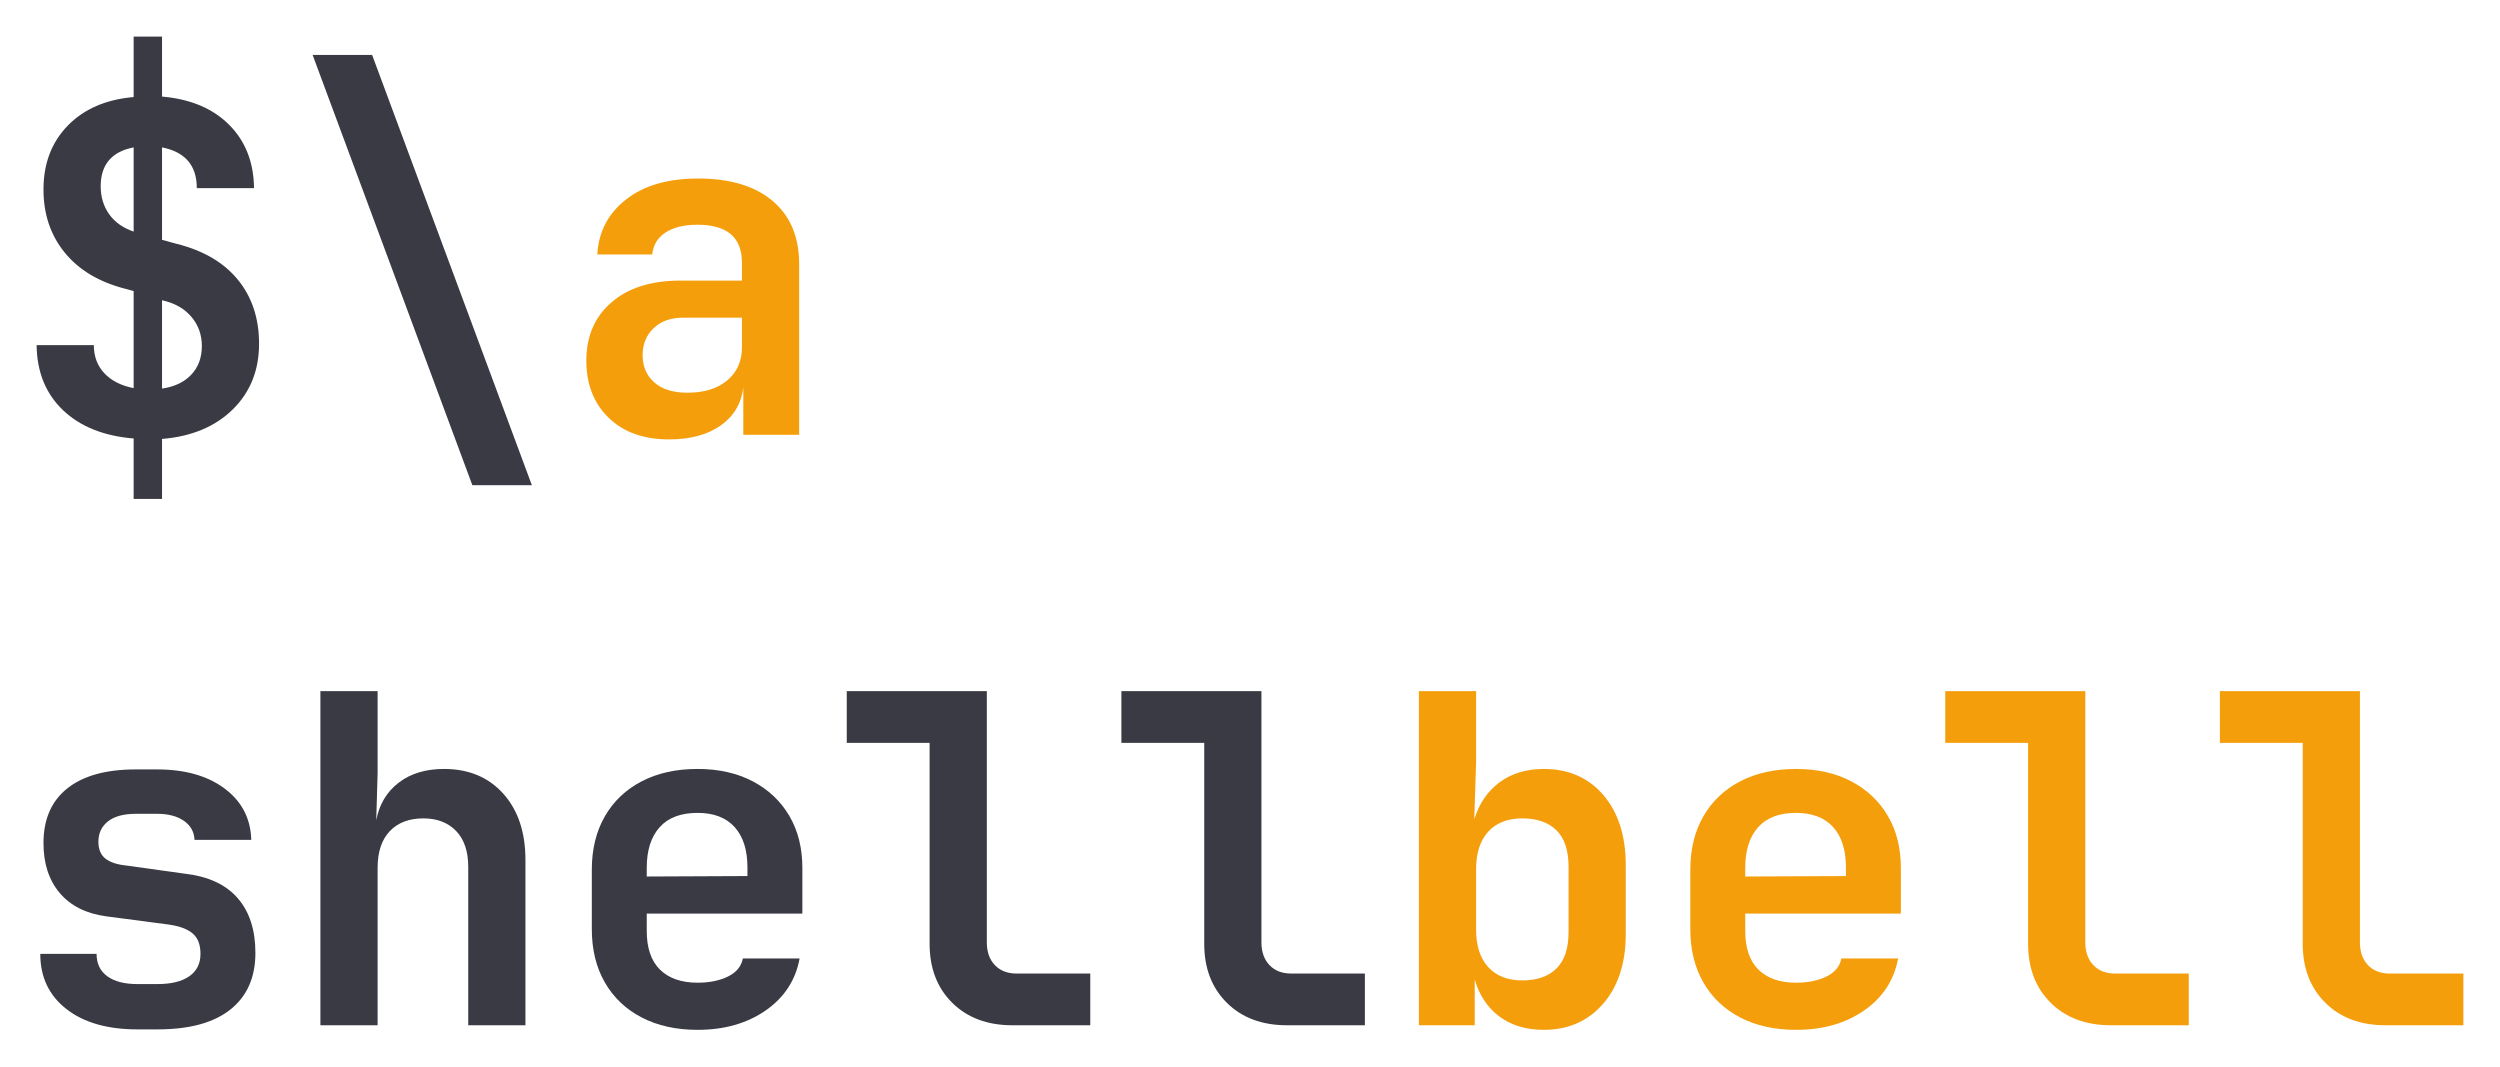
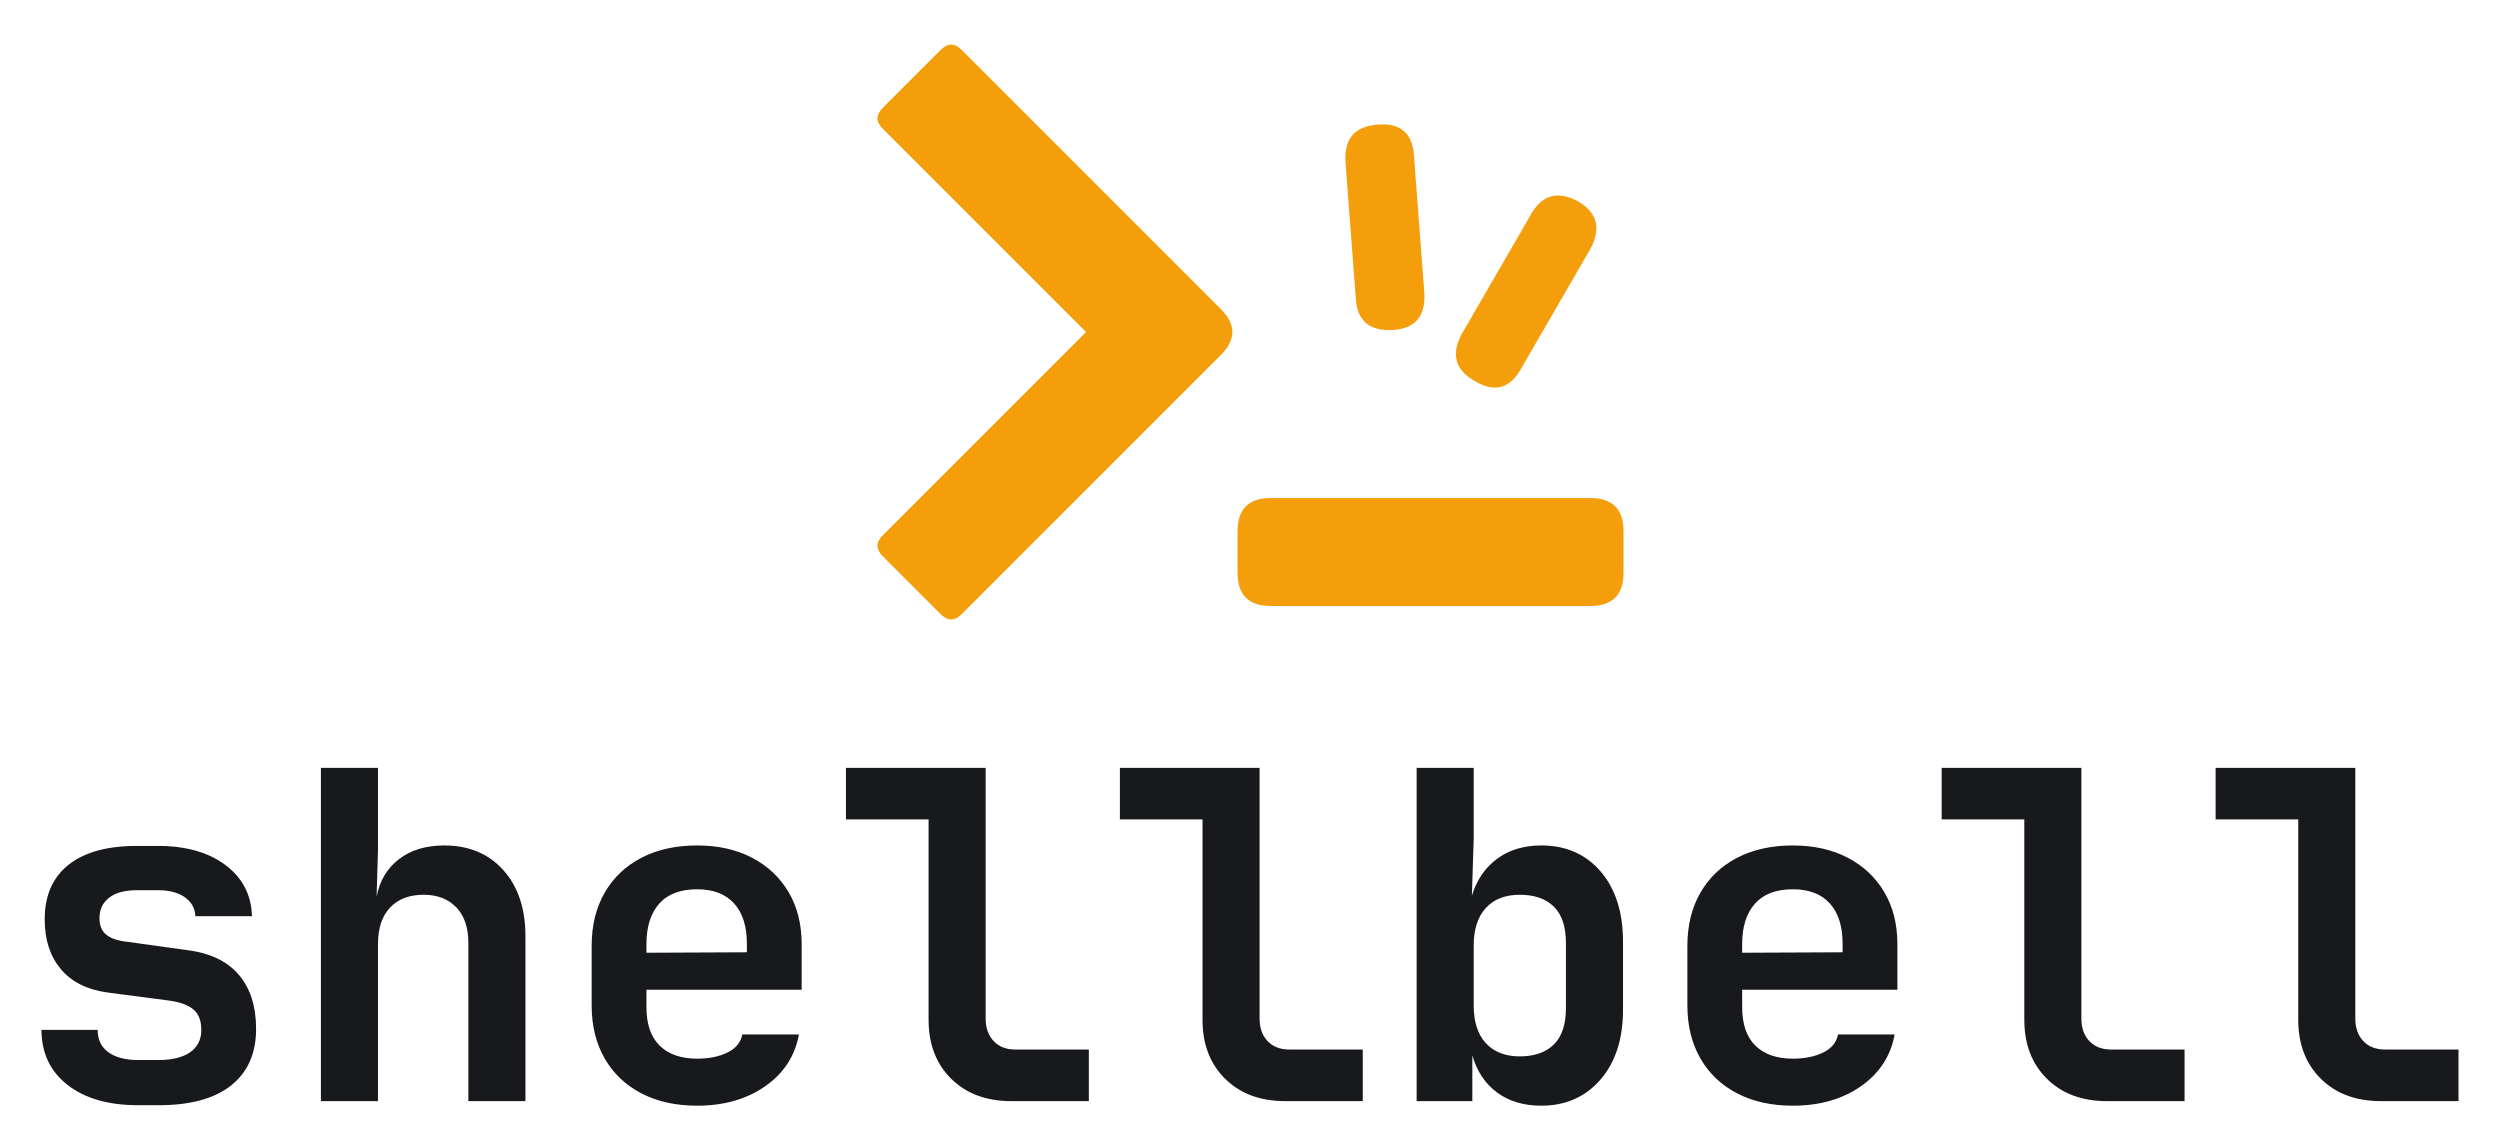
- <svg xmlns="http://www.w3.org/2000/svg" viewBox="-6.9 -285 1638.6 699">
-   <path d="M99.300 42L80.700 42L80.700 2.400Q51.300 0 34.350-16.200Q17.400-32.400 17.100-58.800L54.600-58.800Q54.600-47.700 61.500-40.350Q68.400-33 80.700-30.600L80.700-94.200L75.300-95.700Q49.500-102.300 35.550-119.400Q21.600-136.500 21.600-160.800Q21.600-186.300 37.500-202.650Q53.400-219 80.700-221.400L80.700-261L99.300-261L99.300-221.700Q127.200-219.300 143.250-203.250Q159.300-187.200 159.600-161.700L122.100-161.700Q122.100-183.900 99.300-188.400L99.300-127.800L109.200-125.100Q135.300-118.500 149.100-101.550Q162.900-84.600 162.900-59.700Q162.900-33.600 145.650-16.650Q128.400 0.300 99.300 2.700L99.300 42M59.100-162.900Q59.100-152.400 64.650-144.600Q70.200-136.800 80.700-133.200L80.700-188.400Q59.100-184.200 59.100-162.900M99.300-88.200L99.300-30.300Q111.600-32.100 118.500-39.450Q125.400-46.800 125.400-58.200Q125.400-69.300 118.500-77.400Q111.600-85.500 99.300-88.200" fill="#3A3A44" />
-   <path d="M341.700 33L302.700 33L198-249L237-249" fill="#3A3A44" />
-   <path d="M431.700 3Q406.500 3 391.950-11.250Q377.400-25.500 377.400-48.600Q377.400-72.600 393.900-86.850Q410.400-101.100 439.200-101.100L479.400-101.100L479.400-112.800Q479.400-137.700 450.300-137.700Q437.100-137.700 429.300-132.600Q421.500-127.500 420.600-118.200L384.600-118.200Q385.800-140.400 403.350-154.200Q420.900-168 450.600-168Q482.100-168 499.500-153.300Q516.900-138.600 516.900-111.900L516.900 0L480.300 0L480.300-30.900Q478.200-15 465.300-6Q452.400 3 431.700 3M443.700-27.600Q460.200-27.600 469.800-35.700Q479.400-43.800 479.400-57.300L479.400-76.800L441-76.800Q428.700-76.800 421.500-69.900Q414.300-63 414.300-52.200Q414.300-41.100 421.950-34.350Q429.600-27.600 443.700-27.600" fill="#F59E0B" />
-   <path d="M96.300 389.700L83.100 389.700Q53.700 389.700 36.600 376.350Q19.500 363 19.500 340.200L56.400 340.200Q56.400 349.800 63.450 354.900Q70.500 360 83.100 360L96.300 360Q109.800 360 117.150 354.900Q124.500 349.800 124.500 340.200Q124.500 331.200 119.400 326.850Q114.300 322.500 103.800 321L62.700 315.600Q42.900 312.900 32.250 300.300Q21.600 287.700 21.600 267.600Q21.600 244.200 37.200 231.750Q52.800 219.300 82.200 219.300L96 219.300Q123.600 219.300 140.400 231.900Q157.200 244.500 157.800 265.500L120.600 265.500Q120.300 257.700 113.700 253.050Q107.100 248.400 96 248.400L82.200 248.400Q70.200 248.400 63.900 253.350Q57.600 258.300 57.600 266.700Q57.600 274.200 62.250 277.800Q66.900 281.400 75.900 282.300L114.600 287.700Q137.400 290.400 148.950 303.750Q160.500 317.100 160.500 339.600Q160.500 363.600 144.150 376.650Q127.800 389.700 96.300 389.700" fill="#3A3A44" />
-   <path d="M240.600 387L203.100 387L203.100 168L240.600 168L240.600 222L239.700 252.600Q242.700 237 254.400 228Q266.100 219 284.100 219Q308.400 219 322.950 235.200Q337.500 251.400 337.500 278.700L337.500 387L300 387L300 283.200Q300 267.900 292.050 259.650Q284.100 251.400 270.600 251.400Q256.500 251.400 248.550 259.800Q240.600 268.200 240.600 283.800" fill="#3A3A44" />
-   <path d="M450.300 390Q429.300 390 413.700 381.900Q398.100 373.800 389.550 358.950Q381 344.100 381 324L381 285Q381 264.900 389.550 250.050Q398.100 235.200 413.700 227.100Q429.300 219 450.300 219Q471 219 486.450 227.100Q501.900 235.200 510.450 249.750Q519 264.300 519 283.800L519 313.800L417 313.800L417 325.200Q417 342 425.700 350.550Q434.400 359.100 450.300 359.100Q462 359.100 470.250 355.050Q478.500 351 480 343.200L517.200 343.200Q513.300 364.500 495 377.250Q476.700 390 450.300 390M417 283.800L417 289.500L483 289.200L483 283.500Q483 266.400 474.600 257.100Q466.200 247.800 450.300 247.800Q433.800 247.800 425.400 257.250Q417 266.700 417 283.800" fill="#3A3A44" />
-   <path d="M707.700 387L656.700 387Q632.100 387 617.250 372.300Q602.400 357.600 602.400 333.600L602.400 201.900L548.100 201.900L548.100 168L639.900 168L639.900 332.700Q639.900 342 645.150 347.550Q650.400 353.100 659.400 353.100L707.700 353.100" fill="#3A3A44" />
-   <path d="M887.700 387L836.700 387Q812.100 387 797.250 372.300Q782.400 357.600 782.400 333.600L782.400 201.900L728.100 201.900L728.100 168L819.900 168L819.900 332.700Q819.900 342 825.150 347.550Q830.400 353.100 839.400 353.100L887.700 353.100" fill="#3A3A44" />
-   <path d="M1005 390Q987.600 390 975.900 381.300Q964.200 372.600 959.700 357L959.700 387L923.100 387L923.100 168L960.600 168L960.600 214.200L959.400 252Q964.200 236.400 976.050 227.700Q987.900 219 1005 219Q1029.300 219 1044 236.100Q1058.700 253.200 1058.700 282.300L1058.700 327Q1058.700 355.800 1043.850 372.900Q1029 390 1005 390M990.900 357.600Q1005.300 357.600 1013.250 349.800Q1021.200 342 1021.200 325.800L1021.200 283.200Q1021.200 267 1013.250 259.200Q1005.300 251.400 990.900 251.400Q976.500 251.400 968.550 260.100Q960.600 268.800 960.600 284.700L960.600 324.300Q960.600 340.200 968.550 348.900Q976.500 357.600 990.900 357.600" fill="#F59E0B" />
-   <path d="M1170.300 390Q1149.300 390 1133.700 381.900Q1118.100 373.800 1109.550 358.950Q1101 344.100 1101 324L1101 285Q1101 264.900 1109.550 250.050Q1118.100 235.200 1133.700 227.100Q1149.300 219 1170.300 219Q1191 219 1206.450 227.100Q1221.900 235.200 1230.450 249.750Q1239 264.300 1239 283.800L1239 313.800L1137 313.800L1137 325.200Q1137 342 1145.700 350.550Q1154.400 359.100 1170.300 359.100Q1182 359.100 1190.250 355.050Q1198.500 351 1200 343.200L1237.200 343.200Q1233.300 364.500 1215 377.250Q1196.700 390 1170.300 390M1137 283.800L1137 289.500L1203 289.200L1203 283.500Q1203 266.400 1194.600 257.100Q1186.200 247.800 1170.300 247.800Q1153.800 247.800 1145.400 257.250Q1137 266.700 1137 283.800" fill="#F59E0B" />
-   <path d="M1427.700 387L1376.700 387Q1352.100 387 1337.250 372.300Q1322.400 357.600 1322.400 333.600L1322.400 201.900L1268.100 201.900L1268.100 168L1359.900 168L1359.900 332.700Q1359.900 342 1365.150 347.550Q1370.400 353.100 1379.400 353.100L1427.700 353.100" fill="#F59E0B" />
-   <path d="M1607.700 387L1556.700 387Q1532.100 387 1517.250 372.300Q1502.400 357.600 1502.400 333.600L1502.400 201.900L1448.100 201.900L1448.100 168L1539.900 168L1539.900 332.700Q1539.900 342 1545.150 347.550Q1550.400 353.100 1559.400 353.100L1607.700 353.100" fill="#F59E0B" />
+ <svg xmlns="http://www.w3.org/2000/svg" viewBox="0 0 1204.68 552.8">
+   <g transform="translate(422.34 20)">
+     <path d="M31 4Q36 -1 41 4L166 129Q177 140 166 151L41 276Q36 281 31 276L3 248Q-2 243 3 238L101 140L3 42Q-2 37 3 32Z" fill="#F59E0B" />
+     <path d="M190 220H344Q360 220 360 236V256Q360 272 344 272H190Q174 272 174 256V236Q174 220 190 220Z" fill="#F59E0B" />
+     <path d="M242 40Q258 39 259 55L264 121Q265 138 249 139Q232 140 231 124L226 58Q225 41 242 40Z" fill="#F59E0B" />
+     <path d="M338 77Q352 85 344 100L311 157Q303 172 289 164Q274 156 282 141L315 84Q323 69 338 77Z" fill="#F59E0B" />
+   </g>
+   <g transform="translate(5.7 530.6)">
+     <path d="M70.620 1.980L60.940 1.980Q39.380 1.980 26.840-7.810Q14.300-17.600 14.300-34.320L41.360-34.320Q41.360-27.280 46.530-23.540Q51.700-19.800 60.940-19.800L70.620-19.800Q80.520-19.800 85.910-23.540Q91.300-27.280 91.300-34.320Q91.300-40.920 87.560-44.110Q83.820-47.300 76.120-48.400L45.980-52.360Q31.460-54.340 23.650-63.580Q15.840-72.820 15.840-87.560Q15.840-104.720 27.280-113.850Q38.720-122.980 60.280-122.980L70.400-122.980Q90.640-122.980 102.960-113.740Q115.280-104.500 115.720-89.100L88.440-89.100Q88.220-94.820 83.380-98.230Q78.540-101.640 70.400-101.640L60.280-101.640Q51.480-101.640 46.860-98.010Q42.240-94.380 42.240-88.220Q42.240-82.720 45.650-80.080Q49.060-77.440 55.660-76.780L84.040-72.820Q100.760-70.840 109.230-61.050Q117.700-51.260 117.700-34.760Q117.700-17.160 105.710-7.590Q93.720 1.980 70.620 1.980M176.440 0L148.940 0L148.940-160.600L176.440-160.600L176.440-121L175.780-98.560Q177.980-110 186.560-116.600Q195.140-123.200 208.340-123.200Q226.160-123.200 236.830-111.320Q247.500-99.440 247.500-79.420L247.500 0L220 0L220-76.120Q220-87.340 214.170-93.390Q208.340-99.440 198.440-99.440Q188.100-99.440 182.270-93.280Q176.440-87.120 176.440-75.680L176.440 0M330.220 2.200Q314.820 2.200 303.380-3.740Q291.940-9.680 285.670-20.570Q279.400-31.460 279.400-46.200L279.400-74.800Q279.400-89.540 285.670-100.430Q291.940-111.320 303.380-117.260Q314.820-123.200 330.220-123.200Q345.400-123.200 356.730-117.260Q368.060-111.320 374.330-100.650Q380.600-89.980 380.600-75.680L380.600-53.680L305.800-53.680L305.800-45.320Q305.800-33 312.180-26.730Q318.560-20.460 330.220-20.460Q338.800-20.460 344.850-23.430Q350.900-26.400 352-32.120L379.280-32.120Q376.420-16.500 363-7.150Q349.580 2.200 330.220 2.200M305.800-75.680L305.800-71.500L354.200-71.720L354.200-75.900Q354.200-88.440 348.040-95.260Q341.880-102.080 330.220-102.080Q318.120-102.080 311.960-95.150Q305.800-88.220 305.800-75.680M518.980 0L481.580 0Q463.540 0 452.650-10.780Q441.760-21.560 441.760-39.160L441.760-135.740L401.940-135.740L401.940-160.600L469.260-160.600L469.260-39.820Q469.260-33 473.110-28.930Q476.960-24.860 483.560-24.860L518.980-24.860L518.980 0M650.980 0L613.580 0Q595.540 0 584.650-10.780Q573.760-21.560 573.760-39.160L573.760-135.740L533.940-135.740L533.940-160.600L601.260-160.600L601.260-39.820Q601.260-33 605.110-28.930Q608.960-24.860 615.560-24.860L650.980-24.860L650.980 0M737 2.200Q724.240 2.200 715.660-4.180Q707.080-10.560 703.780-22L703.780 0L676.940 0L676.940-160.600L704.440-160.600L704.440-126.720L703.560-99Q707.080-110.440 715.770-116.820Q724.460-123.200 737-123.200Q754.820-123.200 765.600-110.660Q776.380-98.120 776.380-76.780L776.380-44Q776.380-22.880 765.490-10.340Q754.600 2.200 737 2.200M726.660-21.560Q737.220-21.560 743.050-27.280Q748.880-33 748.880-44.880L748.880-76.120Q748.880-88 743.050-93.720Q737.220-99.440 726.660-99.440Q716.100-99.440 710.270-93.060Q704.440-86.680 704.440-75.020L704.440-45.980Q704.440-34.320 710.270-27.940Q716.100-21.560 726.660-21.560M858.220 2.200Q842.820 2.200 831.380-3.740Q819.940-9.680 813.670-20.570Q807.400-31.460 807.400-46.200L807.400-74.800Q807.400-89.540 813.670-100.430Q819.940-111.320 831.380-117.260Q842.820-123.200 858.220-123.200Q873.400-123.200 884.730-117.260Q896.060-111.320 902.330-100.650Q908.600-89.980 908.600-75.680L908.600-53.680L833.800-53.680L833.800-45.320Q833.800-33 840.180-26.730Q846.560-20.460 858.220-20.460Q866.800-20.460 872.850-23.430Q878.900-26.400 880-32.120L907.280-32.120Q904.420-16.500 891-7.150Q877.580 2.200 858.220 2.200M833.800-75.680L833.800-71.500L882.200-71.720L882.200-75.900Q882.200-88.440 876.040-95.260Q869.880-102.080 858.220-102.080Q846.120-102.080 839.960-95.150Q833.800-88.220 833.800-75.680M1046.980 0L1009.580 0Q991.540 0 980.650-10.780Q969.760-21.560 969.760-39.160L969.760-135.740L929.940-135.740L929.940-160.600L997.260-160.600L997.260-39.820Q997.260-33 1001.110-28.930Q1004.960-24.860 1011.560-24.860L1046.980-24.860L1046.980 0M1178.980 0L1141.580 0Q1123.540 0 1112.650-10.780Q1101.760-21.560 1101.760-39.160L1101.760-135.740L1061.940-135.740L1061.940-160.600L1129.260-160.600L1129.260-39.820Q1129.260-33 1133.110-28.930Q1136.960-24.860 1143.560-24.860L1178.980-24.860" fill="#17191D" />
+   </g>
</svg>
